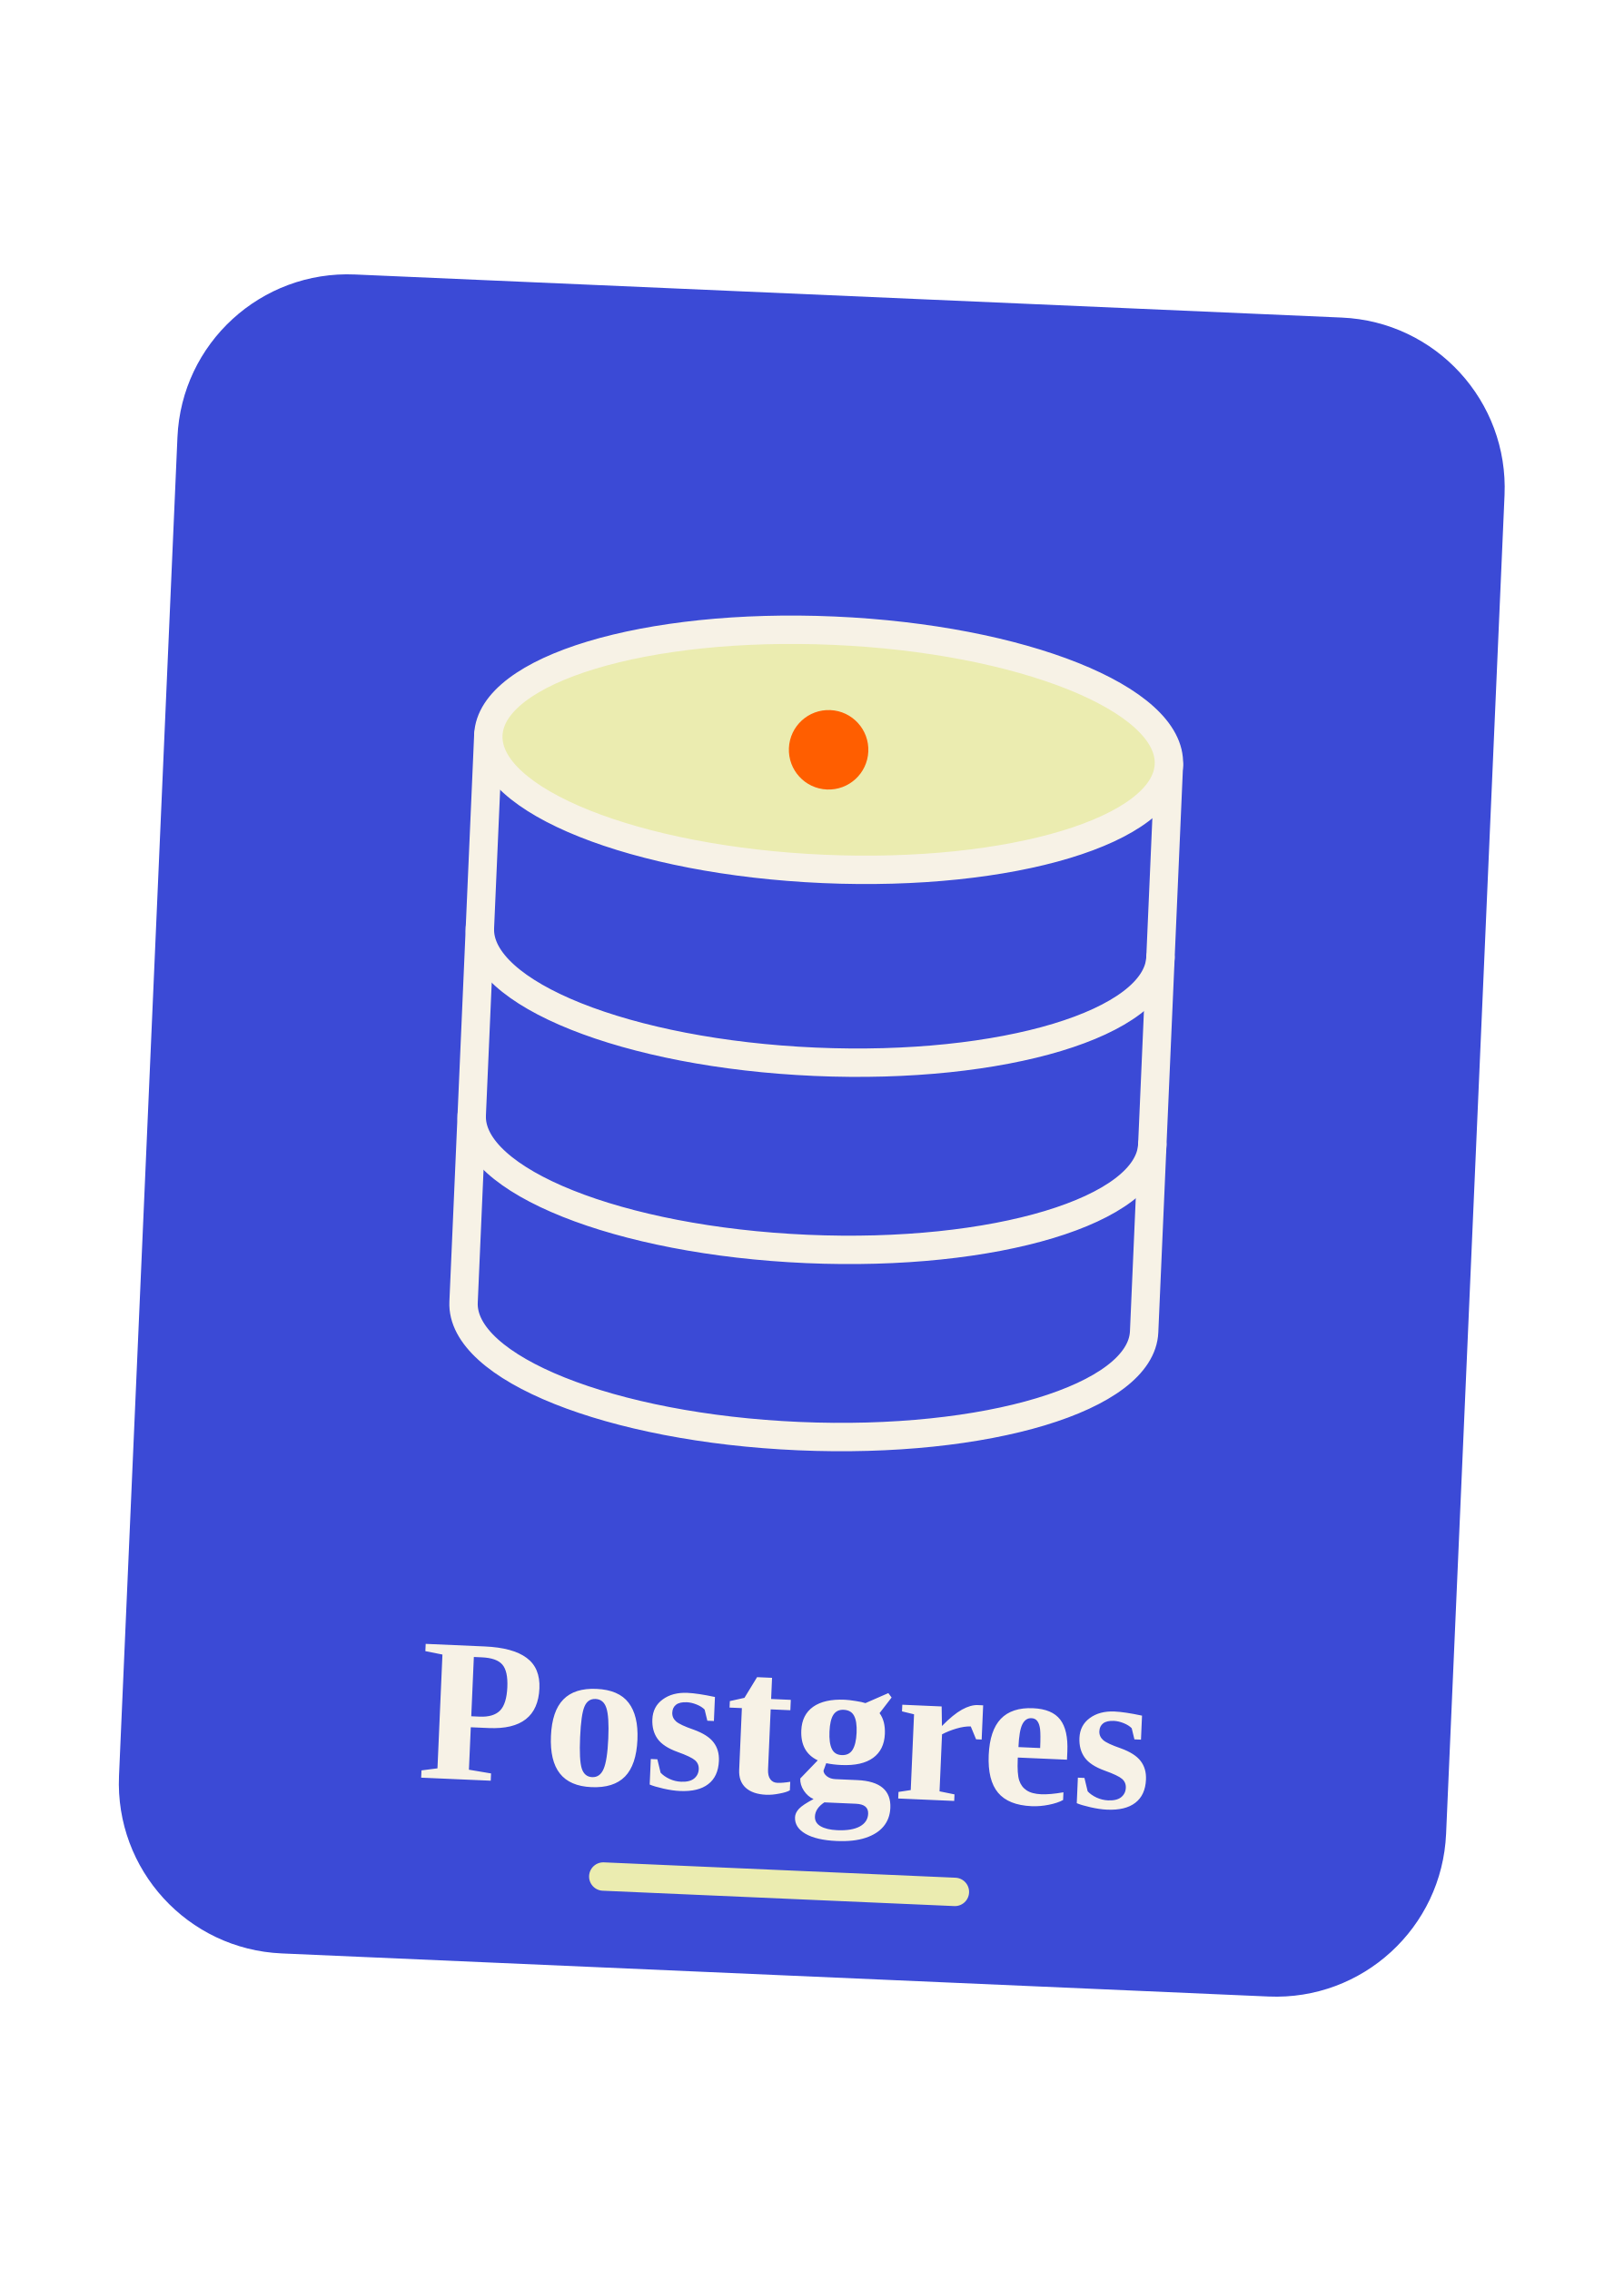
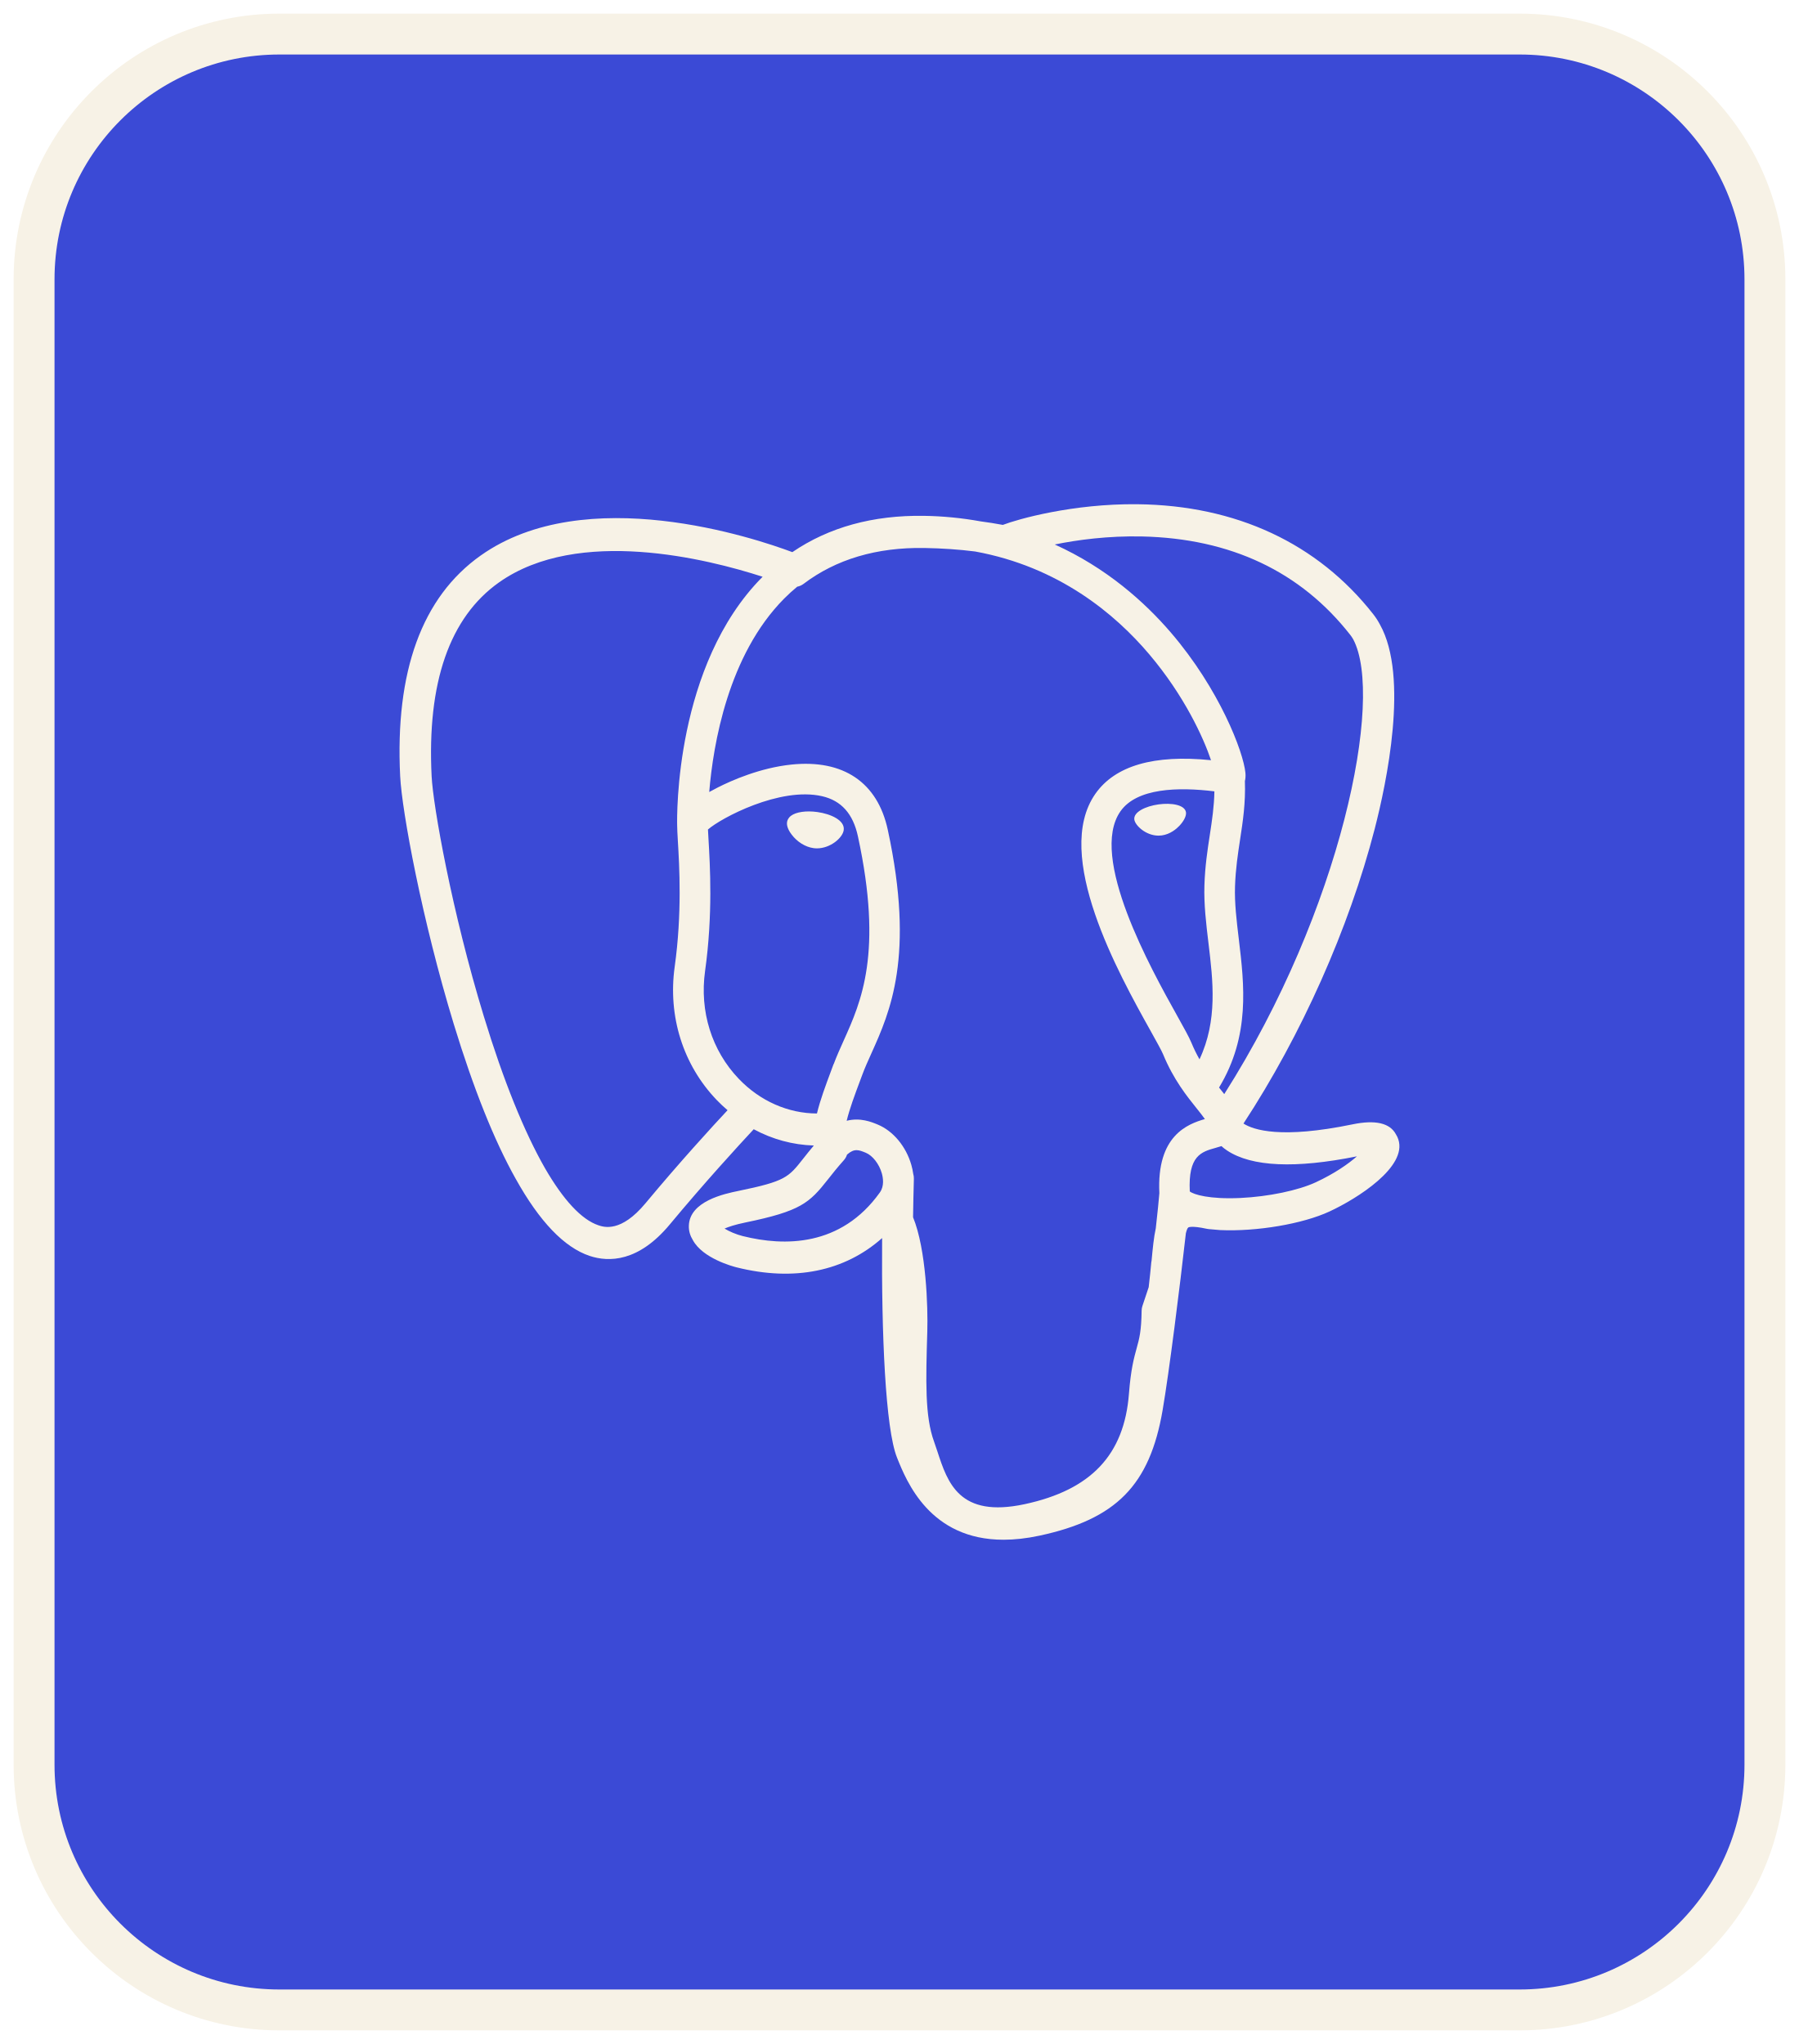
- <svg xmlns="http://www.w3.org/2000/svg" width="286" height="400" viewBox="0 0 286 400" fill="none">
-   <g transform="rotate(2.5 143 200)" stroke-linecap="round" stroke-linejoin="round">
-     <rect x="26" y="52" width="234" height="296" rx="30" fill="#3B4AD6" />
-     <g fill="none" stroke="#F7F2E6" stroke-width="5">
-       <path d="M83 132v100a60 21 0 0 0 120 0V132" />
-       <path d="M83 166a60 21 0 0 0 120 0" />
-       <path d="M83 199a60 21 0 0 0 120 0" />
-     </g>
-     <ellipse cx="143" cy="132" rx="60" ry="21" fill="#EBECB0" stroke="#F7F2E6" stroke-width="5" />
-     <circle cx="143" cy="132" r="7" fill="#FF5E00" />
-     <text x="143" y="316" text-anchor="middle" font-family="Georgia, 'Times New Roman', serif" font-weight="bold" font-size="36" fill="#F7F2E6">Postgres</text>
-     <path d="M112 332h62" stroke="#EBECB0" stroke-width="5" />
+ <svg xmlns="http://www.w3.org/2000/svg" width="132" height="150" viewBox="0 0 132 150" fill="none">
+   <rect x="2.5" y="2.5" width="127" height="145" rx="18" fill="#3B4AD6" stroke="#F7F2E6" stroke-width="3" />
+   <g transform="translate(28 37) scale(3.1667)">
+     <path d="M23.559 14.723a.527.527 0 0 0-.056-.119c-.139-.263-.477-.342-1.007-.232-1.653.341-2.293.131-2.526-.019 1.342-2.048 2.445-4.522 3.041-6.83.271-1.051.798-3.524.122-4.732a1.564 1.564 0 0 0-.151-.235C21.693.909 19.801.025 17.51.001c-1.495-.016-2.771.346-3.116.479a9.449 9.449 0 0 0-.516-.082 8.044 8.044 0 0 0-1.311-.128c-1.182-.018-2.204.264-3.05.841-.857-.321-4.789-1.645-7.222.079C.936 2.153.309 3.873.43 6.304c.041.818.507 3.334 1.242 5.744.46 1.506.939 2.702 1.433 3.582.553.994 1.126 1.593 1.714 1.79.447.149 1.133.144 1.858-.728.801-.964 1.59-1.826 1.945-2.207.435.235.906.362 1.39.377a.057.057 0 0 0 0.0.004 11.031 11.031 0 0 0-.247.305c-.339.43-.409.52-1.5.744-.31.064-1.134.234-1.146.811-.003.122.033.231.092.327.227.423.922.61 1.015.633 1.335.334 2.504.092 3.371-.679-.017 2.231.077 4.417.345 5.087.221.553.762 1.905 2.469 1.904.251 0 .526-.029.83-.094 1.782-.382 2.556-1.17 2.855-2.906.15-.871.402-2.875.539-4.101.017-.07.036-.121.057-.136.001-.001.07-.047.427.031a.367.367 0 0 0 .044.007l.254.022.015.001c.847.038 1.911-.143 2.531-.431.644-.299 1.806-1.032 1.595-1.67zM2.371 11.877c-.744-2.436-1.178-4.885-1.212-5.572-.109-2.171.417-3.683 1.562-4.493 1.837-1.299 4.84-.541 6.108-.13-.003.003-.007.006-.01.009-2.024 2.044-1.976 5.536-1.971 5.75-0.0.082.007.199.016.359.035.587.1 1.68-.073 2.918-.161 1.15.194 2.276.973 3.089.081.084.165.163.252.237-.347.371-1.1 1.193-1.903 2.158-.568.682-.96.552-1.089.509-.392-.131-.813-.587-1.238-1.322-.48-.839-.964-2.032-1.415-3.513zm6.007 5.087c-.171-.043-.327-.113-.432-.177.089-.039.237-.09.483-.141 1.283-.264 1.482-.451 1.914-1.0.099-.126.212-.269.367-.443a.355.355 0 0 0 .074-.13c.171-.151.272-.11.437-.042.156.065.308.26.369.475.029.102.062.294-.045.444-.904 1.266-2.222 1.249-3.168 1.013zm2.094-3.988-.052.141c-.133.357-.257.688-.333 1.003-.667-.002-1.317-.287-1.81-.802-.628-.655-.913-1.566-.782-2.5.183-1.308.115-2.447.079-3.059-.005-.086-.009-.161-.012-.22.296-.262 1.666-.996 2.643-.772.446.102.718.406.831.928.585 2.704.077 3.831-.33 4.736-.084.187-.163.363-.231.545zm7.364 4.572c-.017.177-.036.376-.062.596l-.146.438a.355.355 0 0 0-.018.108c-.006.475-.054.649-.115.869-.063.229-.135.489-.179 1.058-.11 1.414-.878 2.227-2.417 2.557-1.516.325-1.784-.497-2.021-1.222a6.582 6.582 0 0 0-.077-.227c-.215-.586-.191-1.412-.157-2.555.017-.561-.025-1.901-.33-2.646.004-.293.011-.591.019-.892a.353.353 0 0 0-.015-.113 1.493 1.493 0 0 0-.044-.208c-.123-.428-.421-.787-.78-.935-.142-.059-.404-.167-.718-.087.067-.276.183-.588.309-.925l.053-.142c.059-.16.134-.326.213-.501.426-.948 1.011-2.245.377-5.177-.237-1.098-1.03-1.634-2.232-1.51-.721.075-1.38.365-1.709.532a5.672 5.672 0 0 0-.196.104c.092-1.106.439-3.174 1.736-4.482a4.031 4.031 0 0 1 .303-.276.353.353 0 0 0 .145-.064c.752-.571 1.694-.851 2.802-.833.409.007.802.034 1.174.081 1.939.354 3.244 1.447 4.036 2.383.814.962 1.255 1.931 1.431 2.454-1.323-.135-2.223.127-2.68.779-.993 1.419.543 4.173 1.281 5.496.135.243.252.452.289.541.24.583.551.971.779 1.255.07.087.137.171.189.245-.401.116-1.121.383-1.055 1.717-.012.156-.042.447-.083.815-.046.208-.07.46-.099.766zm.89-1.621c-.041-.832.269-.918.597-1.01a2.857 2.857 0 0 0 .135-.041 1.202 1.202 0 0 0 .134.103c.57.377 1.582.421 3.007.134-.202.177-.519.399-.953.601-.41.19-1.096.333-1.747.364-.72.034-1.086-.081-1.172-.151zm.57-9.271c-.006.351-.054.669-.105 1.002-.055.358-.112.727-.126 1.176-.014.437.04.891.093 1.33.107.887.216 1.8-.207 2.701a3.527 3.527 0 0 1-.188-.386c-.053-.128-.167-.333-.325-.616-.616-1.104-2.057-3.69-1.319-4.745.38-.543 1.341-.566 2.178-.463zm.228 7.014a12.376 12.376 0 0 0-.085-.107l-.035-.044c.726-1.2.584-2.386.458-3.438-.052-.432-.101-.84-.088-1.223.013-.406.067-.754.118-1.091.064-.415.129-.844.111-1.351.013-.053.019-.116.012-.19-.046-.485-.6-1.938-1.729-3.253-.608-.707-1.49-1.497-2.689-2.039.525-.107 1.233-.203 2.024-.186 2.051.046 3.675.814 4.824 2.282a.908.908 0 0 1 .067.1c.723 1.356-.276 6.275-2.987 10.54zm-8.817-6.116c-.025.179-.309.422-.621.422a.582.582 0 0 1-.081-.006c-.187-.026-.377-.144-.506-.316-.046-.06-.12-.178-.105-.284.005-.04.026-.099.092-.149.118-.089.352-.123.61-.087.316.044.643.194.611.419zm7.931-.411c.011.079-.049.201-.153.31-.068.072-.212.196-.408.223a.546.546 0 0 1-.075.005c-.293 0-.541-.234-.561-.372-.024-.176.264-.311.561-.352.297-.041.611.009.636.185z" fill="#F7F2E6" />
  </g>
</svg>
